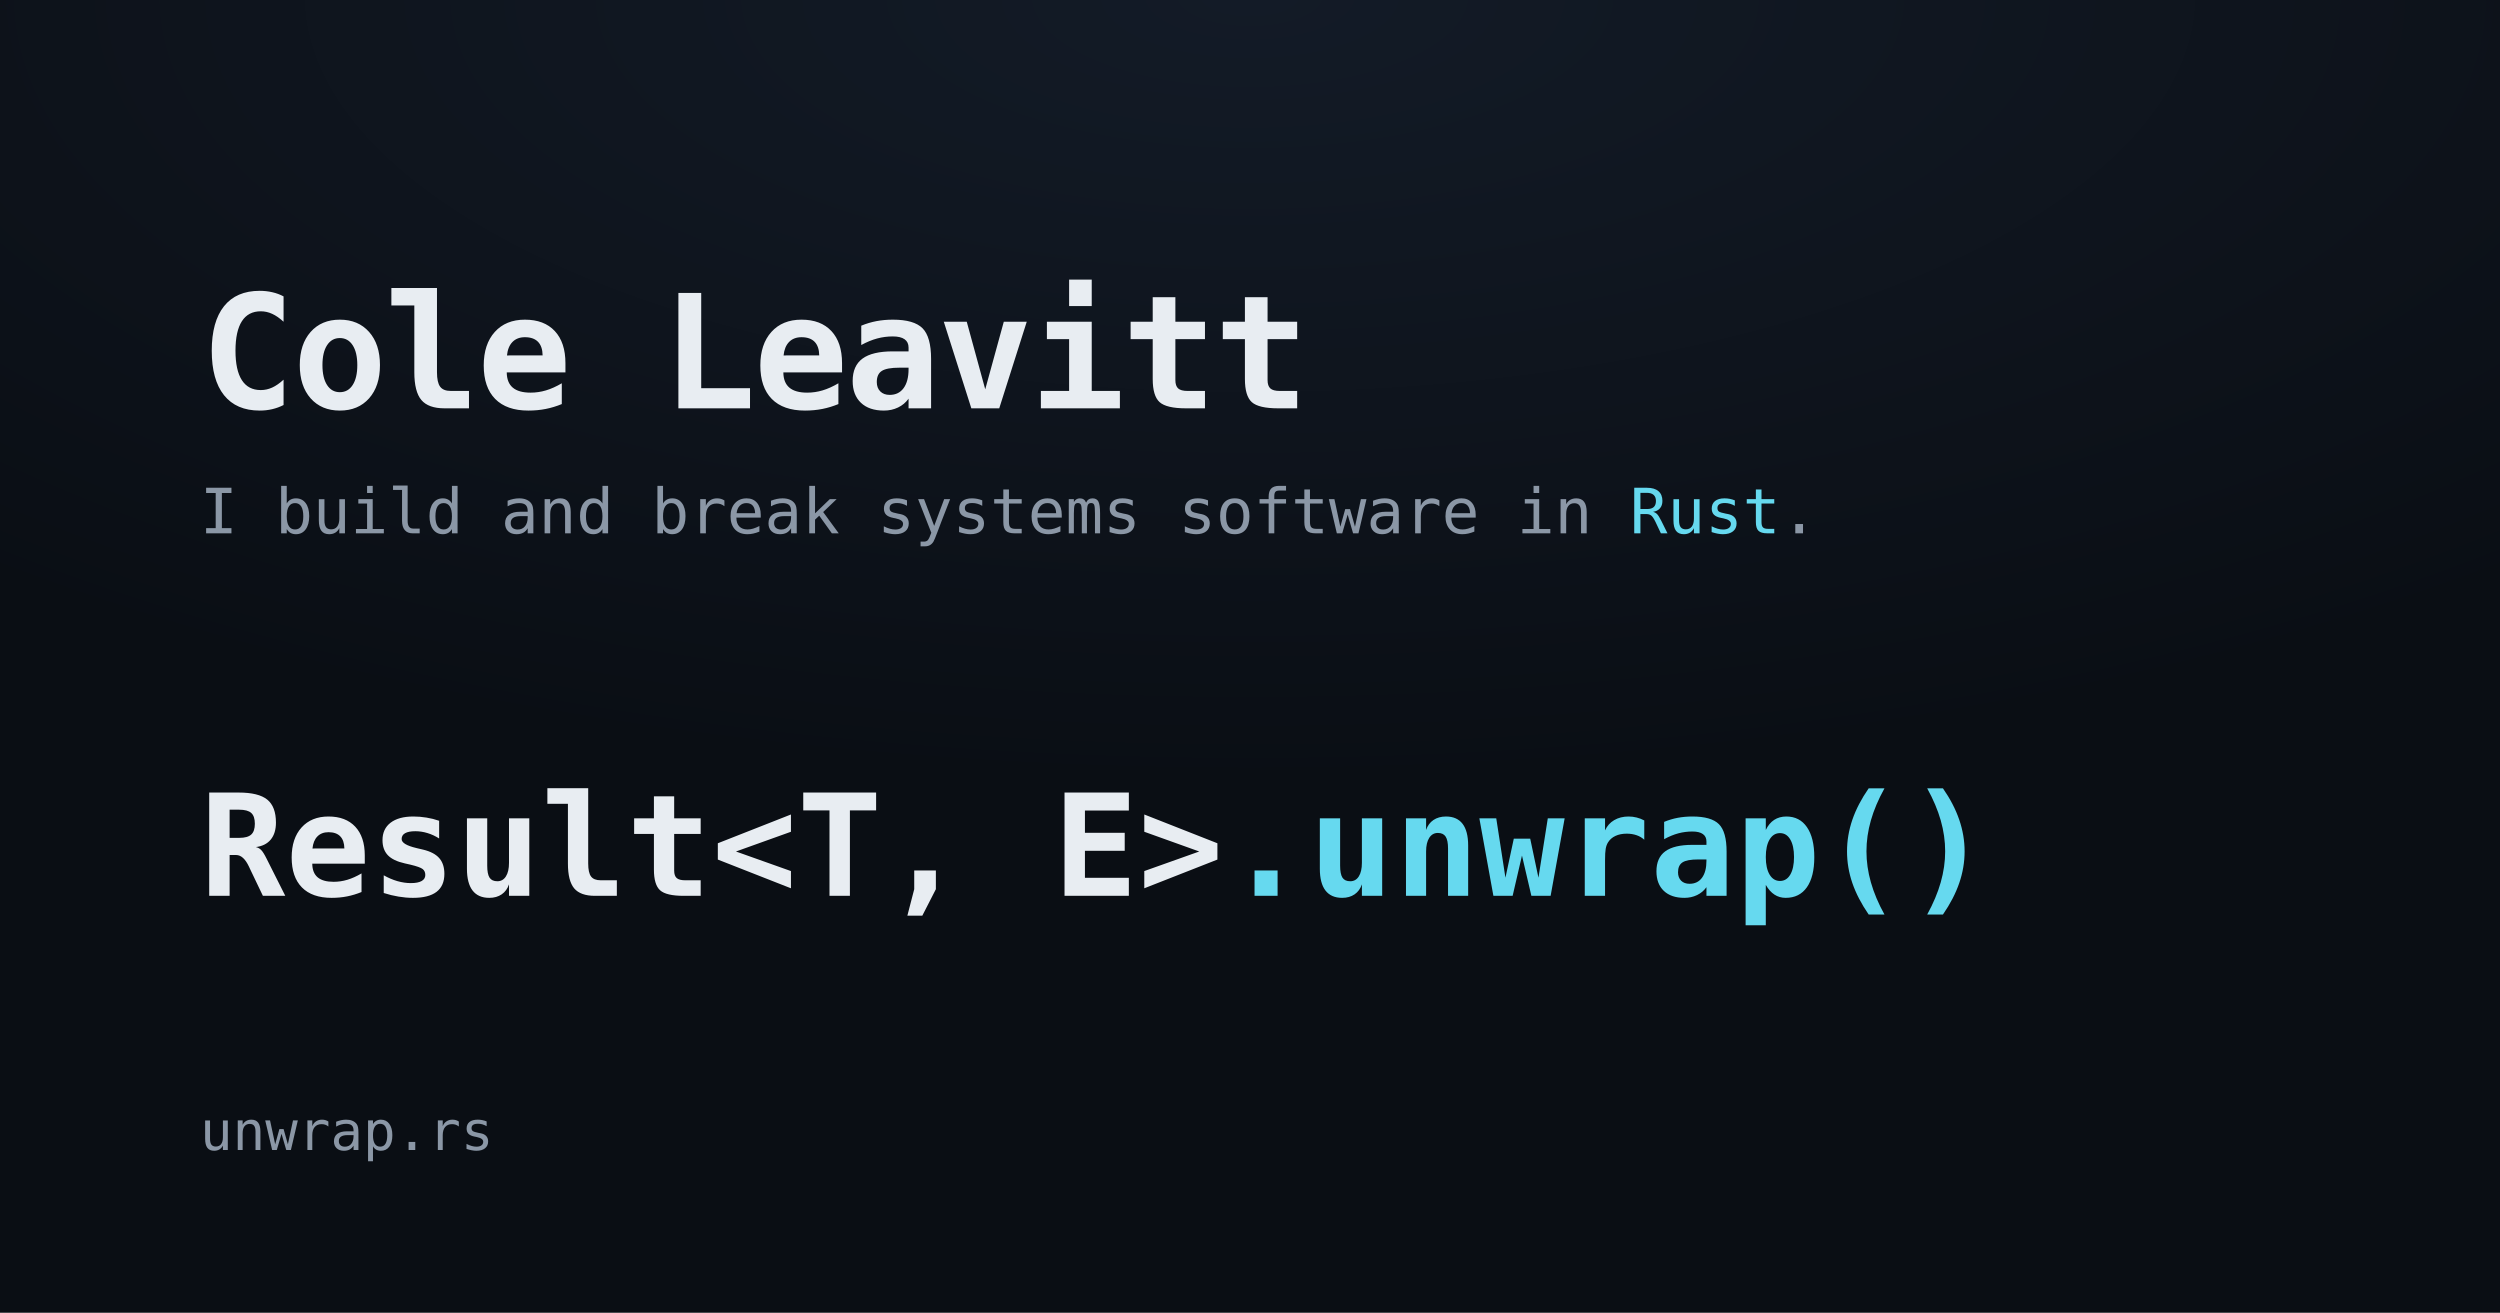
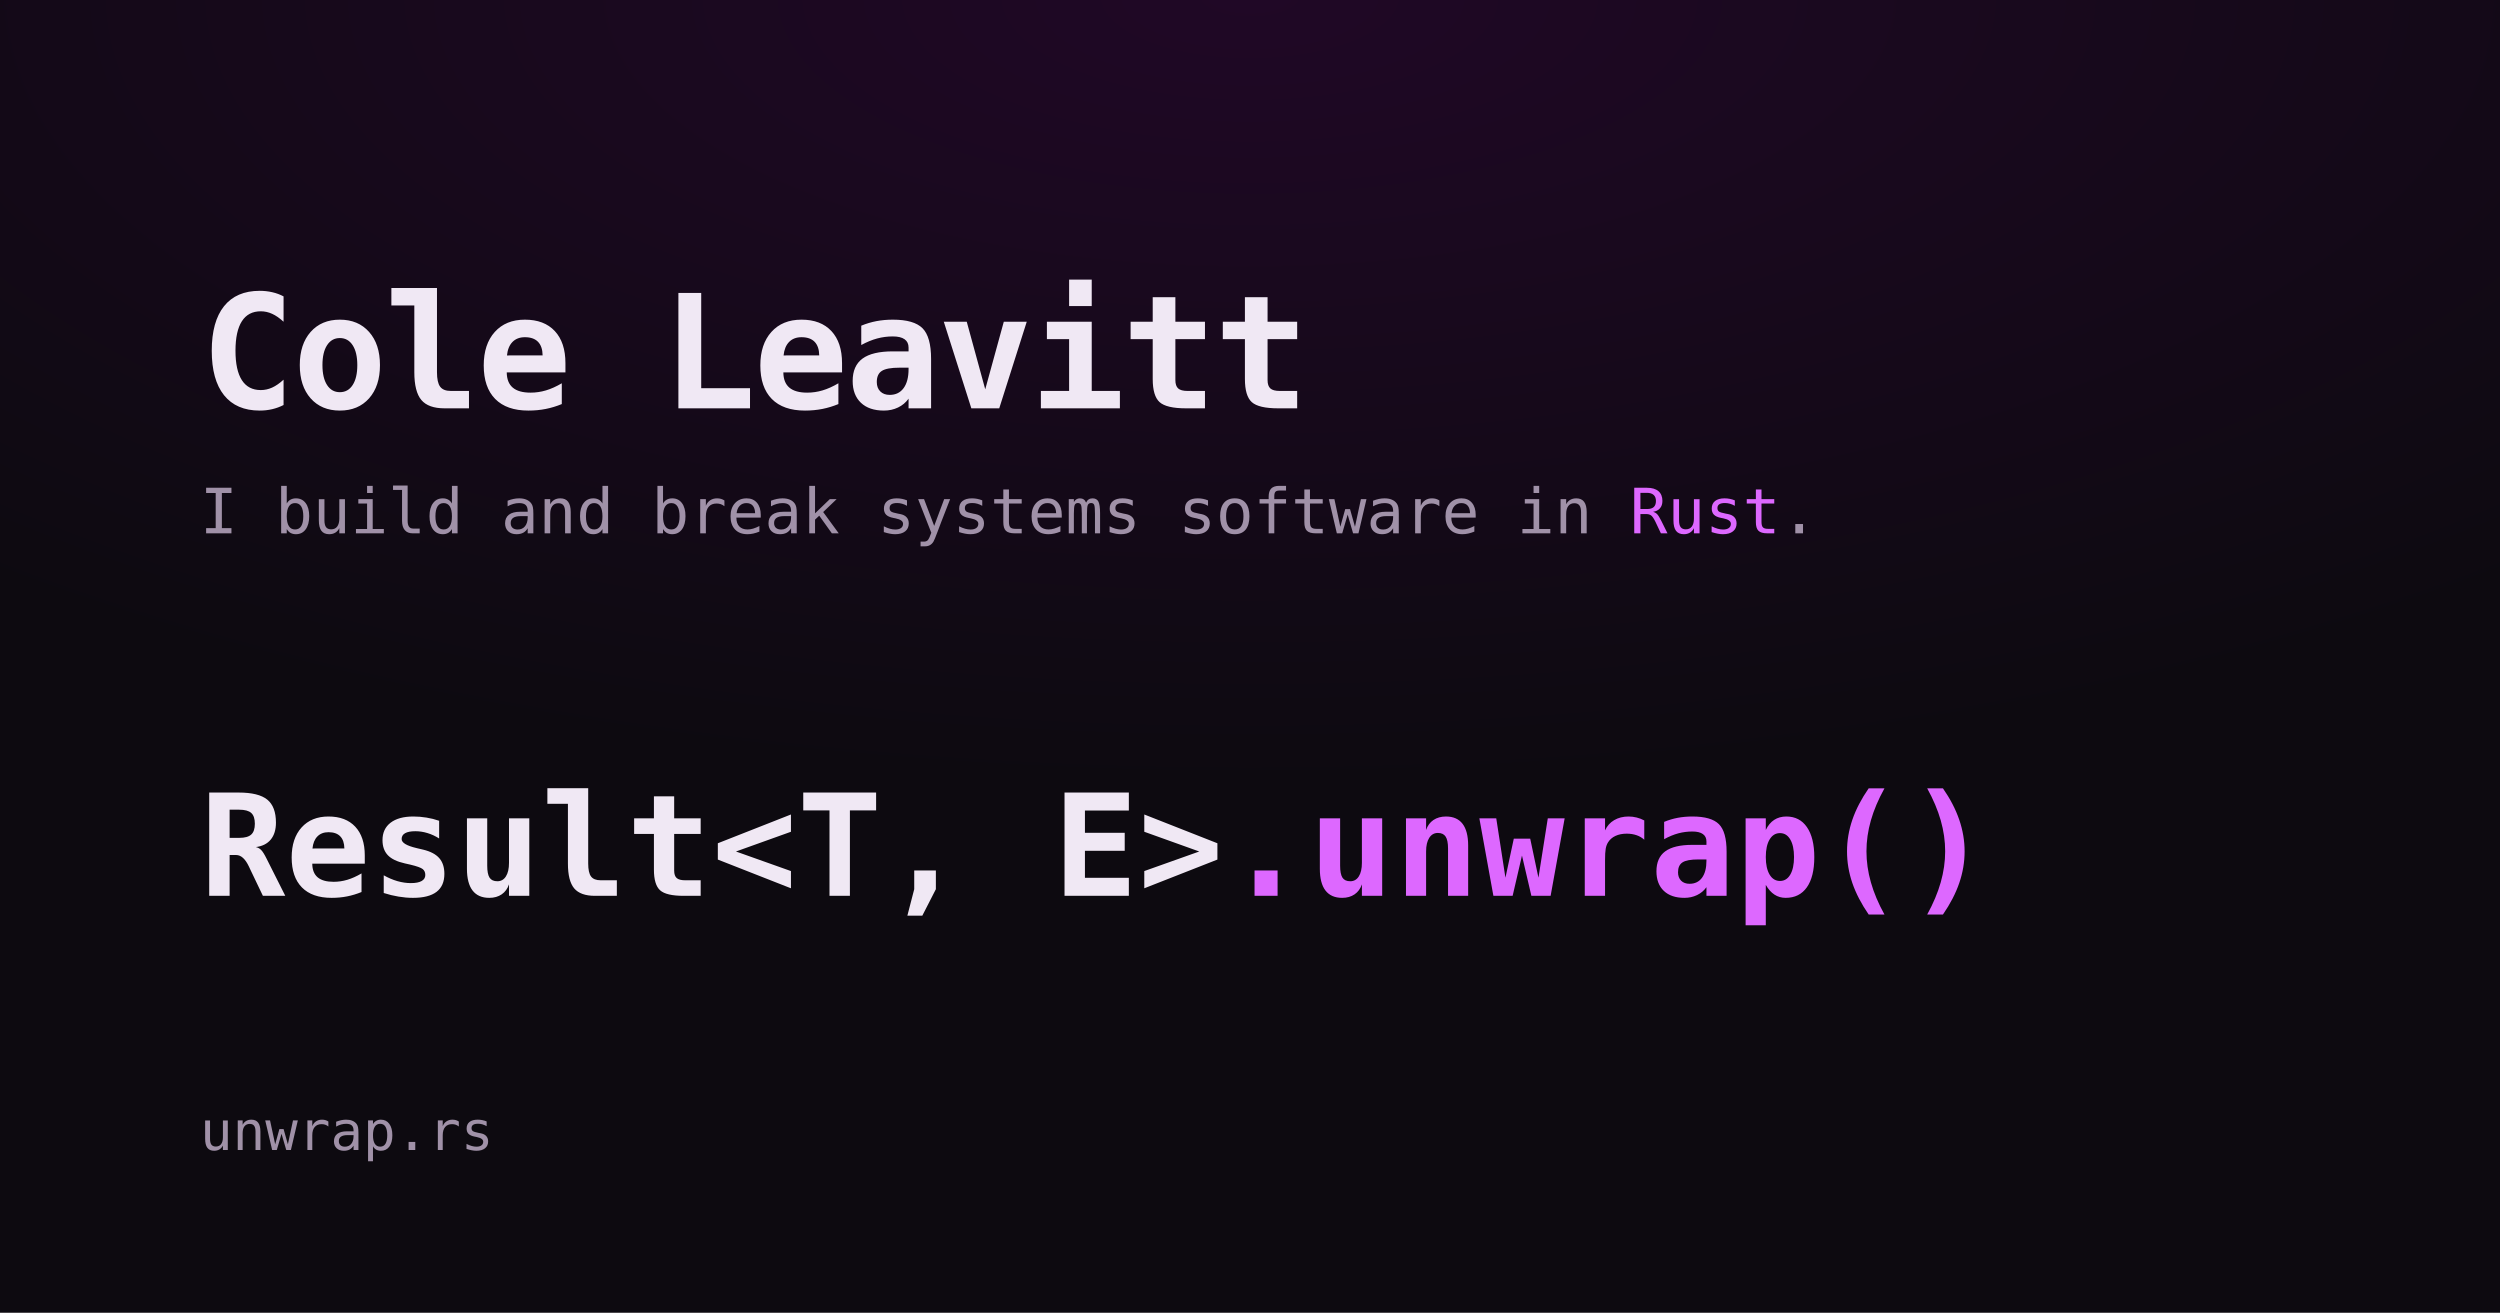
<svg xmlns="http://www.w3.org/2000/svg" width="1200" height="630" viewBox="0 0 1200 630">
  <style>
    @font-face {
      font-family: "JetBrains Mono";
      src: url("../fonts/JetBrainsMono-latin.woff2") format("woff2");
      font-weight: 100 800;
    }
    text { font-family: "JetBrains Mono", ui-monospace, monospace; }
  </style>
  <defs>
    <radialGradient id="glow" cx="50%" cy="0%" r="75%" gradientTransform="translate(0 0) scale(1 0.8)">
-       <stop offset="0" stop-color="#131b27" />
-       <stop offset="1" stop-color="#0a0e14" />
+       <stop offset="0" stop-color="#200826" />
+       <stop offset="1" stop-color="#0d0a10" />
    </radialGradient>
  </defs>
-   <rect width="1200" height="630" fill="#0a0e14" />
+   <rect width="1200" height="630" fill="#0d0a10" />
  <rect width="1200" height="630" fill="url(#glow)" />
-   <text x="96" y="196" fill="#e8edf2" font-size="76" font-weight="700" letter-spacing="-1.5">Cole Leavitt</text>
-   <text x="96" y="256" fill="#8b97a6" font-size="30">I build and break systems software in <tspan fill="#66d9ef">Rust</tspan>.</text>
-   <text x="96" y="430" fill="#e8edf2" font-size="68" font-weight="600">Result&lt;T, E&gt;<tspan fill="#66d9ef">.unwrap()</tspan>
+   <text x="96" y="196" fill="#f0e8f4" font-size="76" font-weight="700" letter-spacing="-1.5">Cole Leavitt</text>
+   <text x="96" y="256" fill="#a091a8" font-size="30">I build and break systems software in <tspan fill="#dd68ff">Rust</tspan>.</text>
+   <text x="96" y="430" fill="#f0e8f4" font-size="68" font-weight="600">Result&lt;T, E&gt;<tspan fill="#dd68ff">.unwrap()</tspan>
  </text>
-   <text x="96" y="552" fill="#8b97a6" font-size="26">unwrap.rs</text>
+   <text x="96" y="552" fill="#a091a8" font-size="26">unwrap.rs</text>
</svg>
